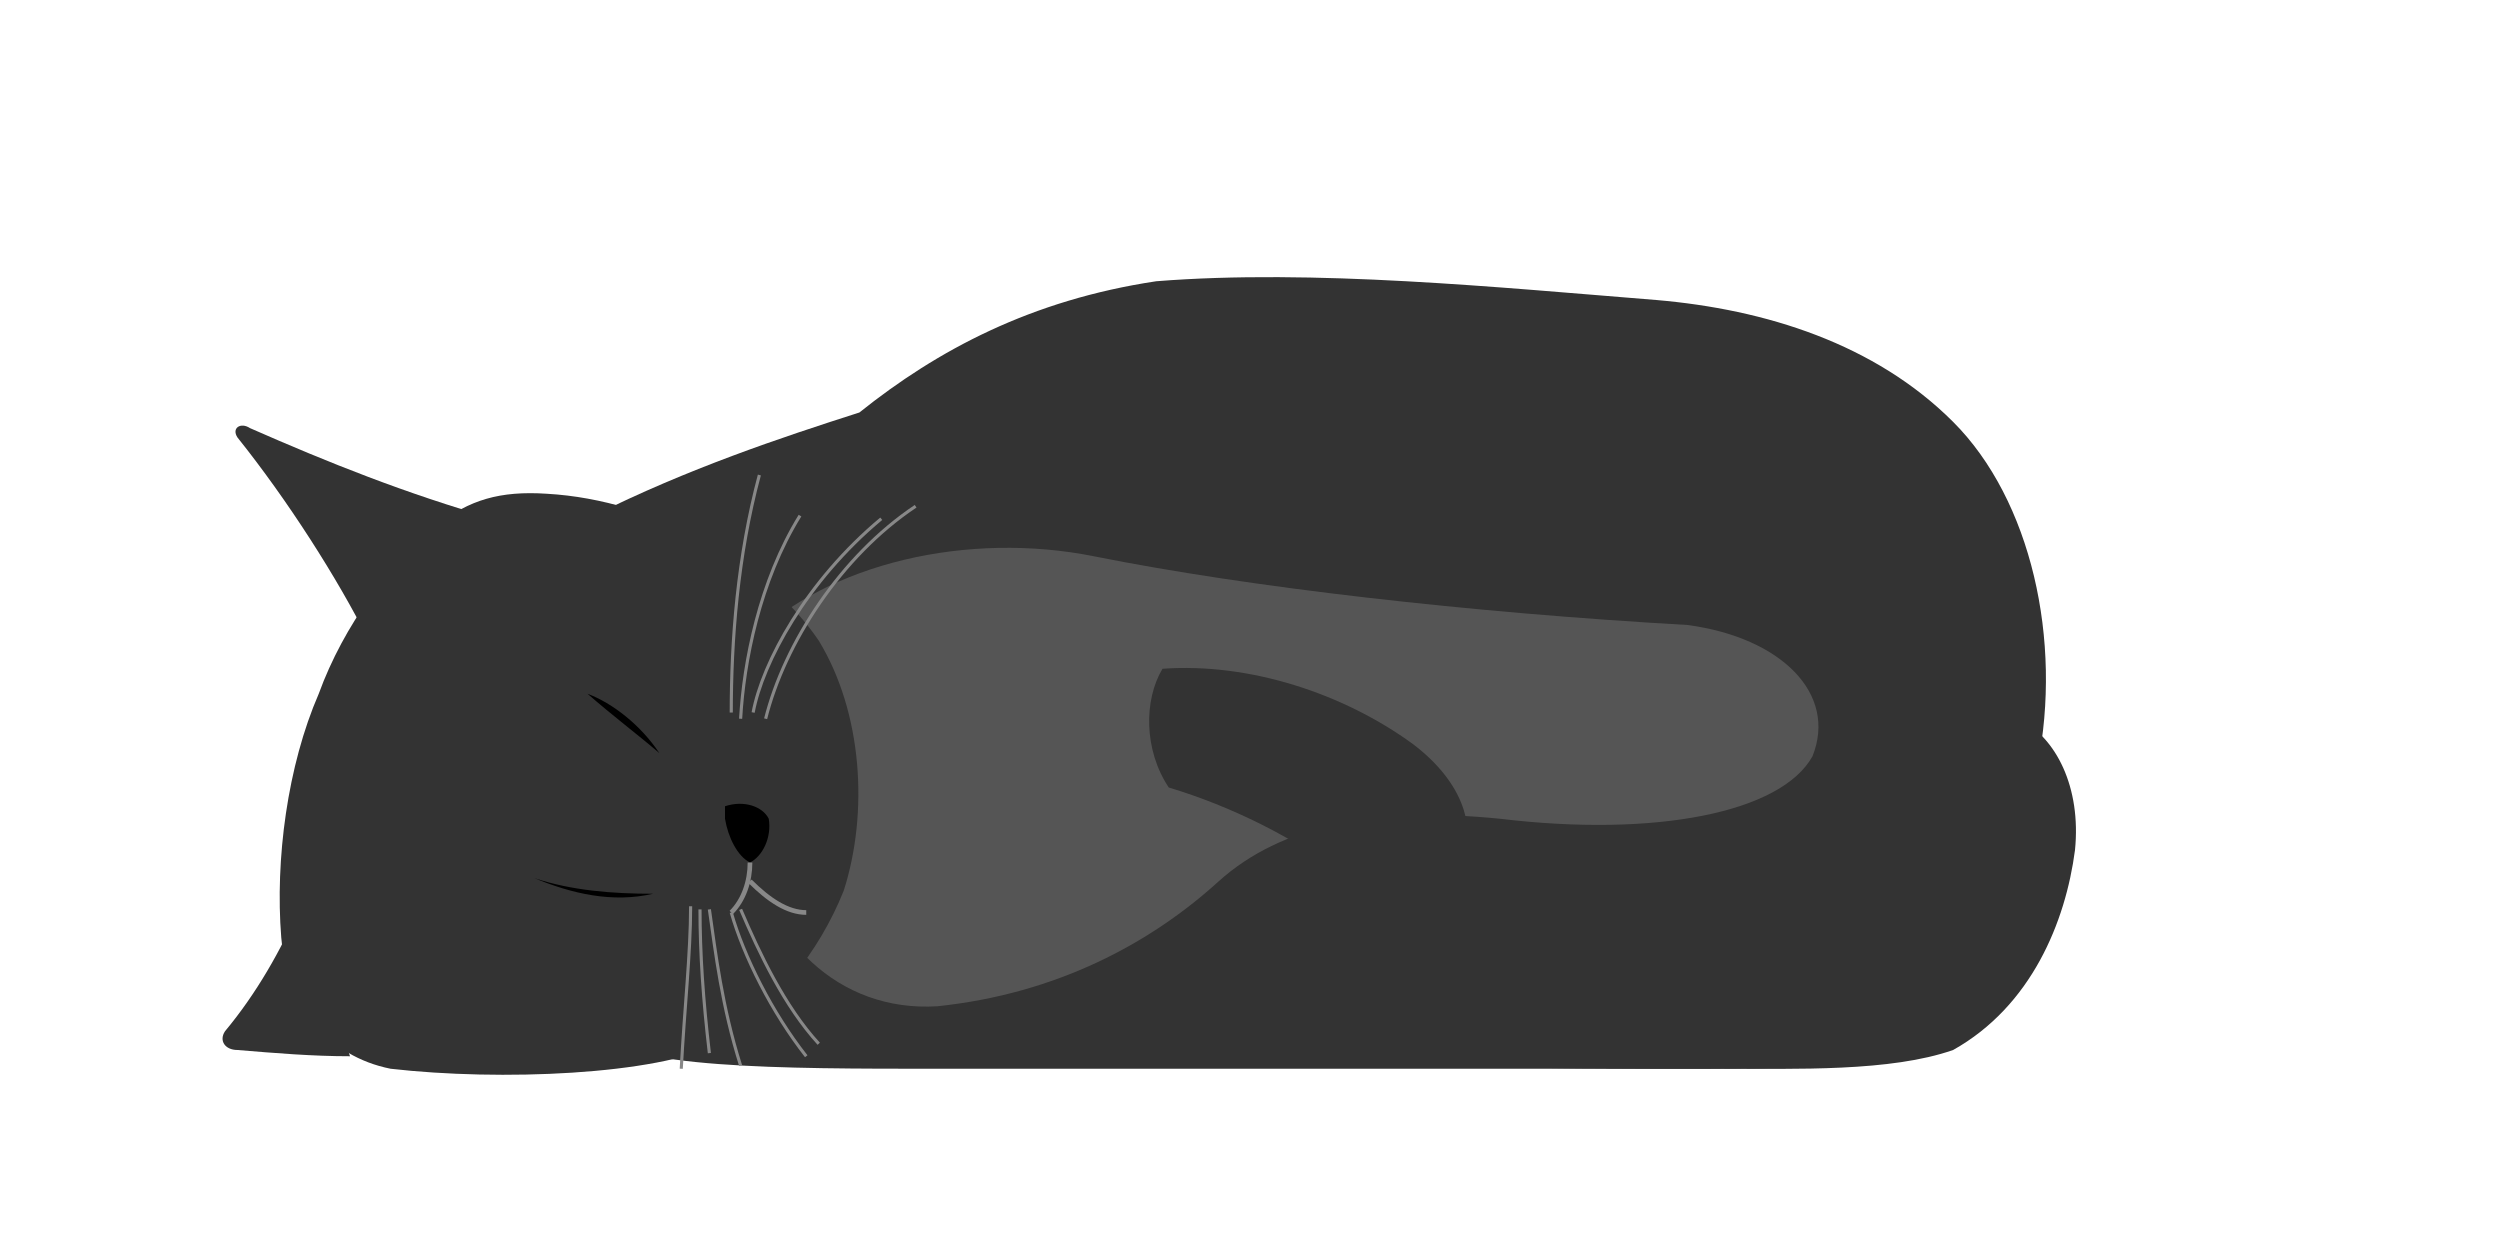
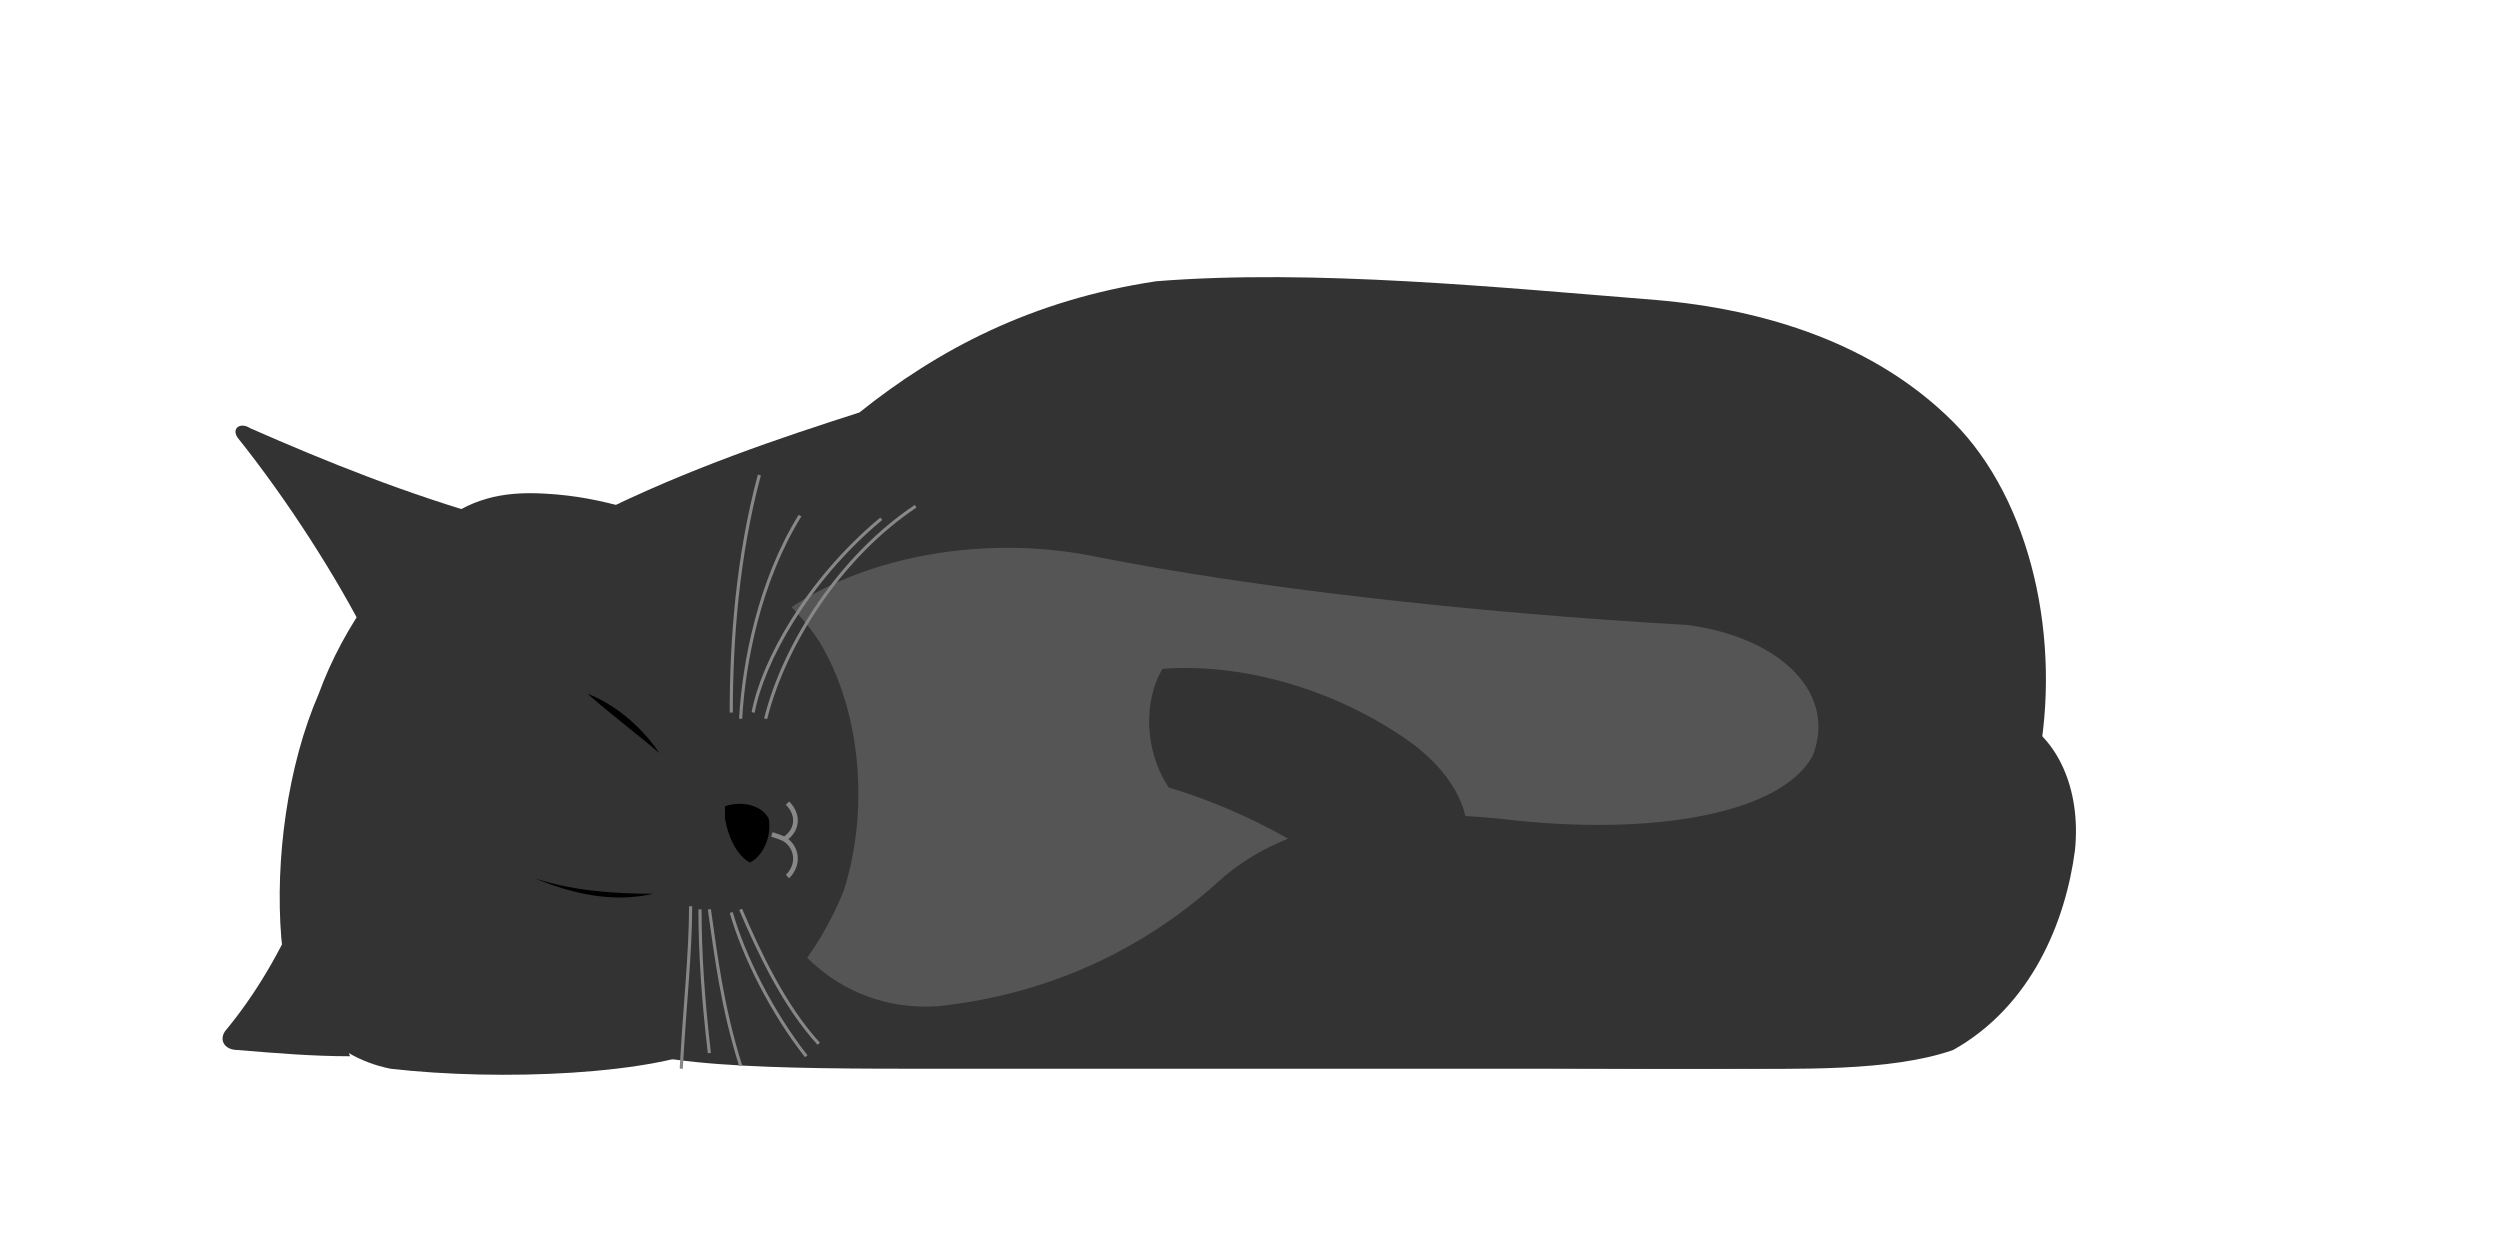
<svg xmlns="http://www.w3.org/2000/svg" width="800" height="400" viewBox="0 0 800 400">
  <path id="hindLeg" fill="#333333" d="M582,290 C582,282 592,278 600,278 C610,278 618,282 618,290 C618,298 610,302 600,302 C590,302 582,298 582,290 Z" />
  <path id="body" fill="#333333" d="M190,165 C220,150 250,140 275,132 C300,112 330,96 370,90 C420,86 480,92 530,96 C565,99 600,110 625,135 C650,160 660,205 652,245 C646,276 646,318 620,334 C605,343 560,342 510,342 C460,342 400,342 300,342 C250,342 200,342 190,330 Z" />
  <path id="belly" fill="#555555" d="M240,205 C265,180 310,170 350,178 C400,188 470,196 540,200 C570,204 588,222 580,242 C570,260 530,268 480,262 C440,258 410,264 390,282 C368,302 338,318 300,322 C268,324 245,300 240,270 Z" />
  <path id="tail" fill="#333333" d="M646,230 C658,236 666,252 664,272 C661,295 650,322 625,336 C605,343 575,342 550,342 C520,342 490,342 466,341 C452,341 442,338 440,332 C438,326 446,324 456,325 C490,327 520,328 552,328 C578,328 598,322 614,310 C632,296 642,278 644,258 C645,246 642,238 636,232 C638,228 643,228 646,230 Z" />
  <path id="earFar" fill="#333333" d="M118,205 C108,185 92,160 76,140 C74,137 77,135 80,137 C105,148 130,158 158,166 Z" />
  <path id="earNear" fill="#333333" d="M96,290 C90,304 82,318 72,330 C70,333 72,336 76,336 C88,337 100,338 112,338 Z" />
  <path id="head" fill="#333333" d="M140,168 C150,160 160,157 175,158 C210,160 245,180 262,205 C276,228 278,260 270,285 C262,305 248,322 230,334 C210,344 160,346 125,342 C105,338 92,322 90,300 C88,275 92,245 102,222 C110,200 125,180 140,168 Z" />
  <path id="frontLegs" fill="#333333" d="M372,214 C400,212 430,222 452,238 C468,250 474,266 466,278 C458,288 442,288 430,280 C414,268 394,258 374,252 C366,240 366,224 372,214 Z            M392,282 C420,286 452,292 478,296 C498,298 512,308 510,320 C508,332 494,336 478,334 C450,332 420,330 396,326 C386,314 386,292 392,282 Z" />
  <path id="eye" fill="#000000" d="M188,222 C196,225 205,232 211,241 C204,235 196,229 188,222 Z            M171,281 C183,286 196,289 209,286 C196,286 183,285 171,281 Z" />
  <path id="nose" fill="#000000" d="M232,258 C238,256 244,258 246,262 C247,268 244,274 240,276 C236,274 233,268 232,262 Z" />
-   <path id="mouth" fill="none" stroke="#888888" stroke-width="1.5" d="M240,276 C240,282 238,288 234,292 M240,282 C246,288 252,292 258,292" />
+   <path id="mouth" fill="none" stroke="#888888" stroke-width="1.5" d="M247,267 C248.5,267.5 250,268 251,268.5 C255,266 256,261 252,257            M251,268.5 C255,271 256,276.5 252,280.5" />
  <path id="whiskers" fill="none" stroke="#888888" stroke-width="1" d="M234,228 C234,205 236,178 243,152            M237,230 C238,212 243,186 256,165            M241,228 C244,212 258,186 282,166            M245,230 C251,206 269,178 293,162            M221,290 C221,305 219,323 218,342            M224,291 C224,305 225,320 227,337            M227,291 C229,305 231,322 237,341            M234,292 C238,306 247,324 258,338            M237,291 C243,305 251,322 262,334" />
</svg>
